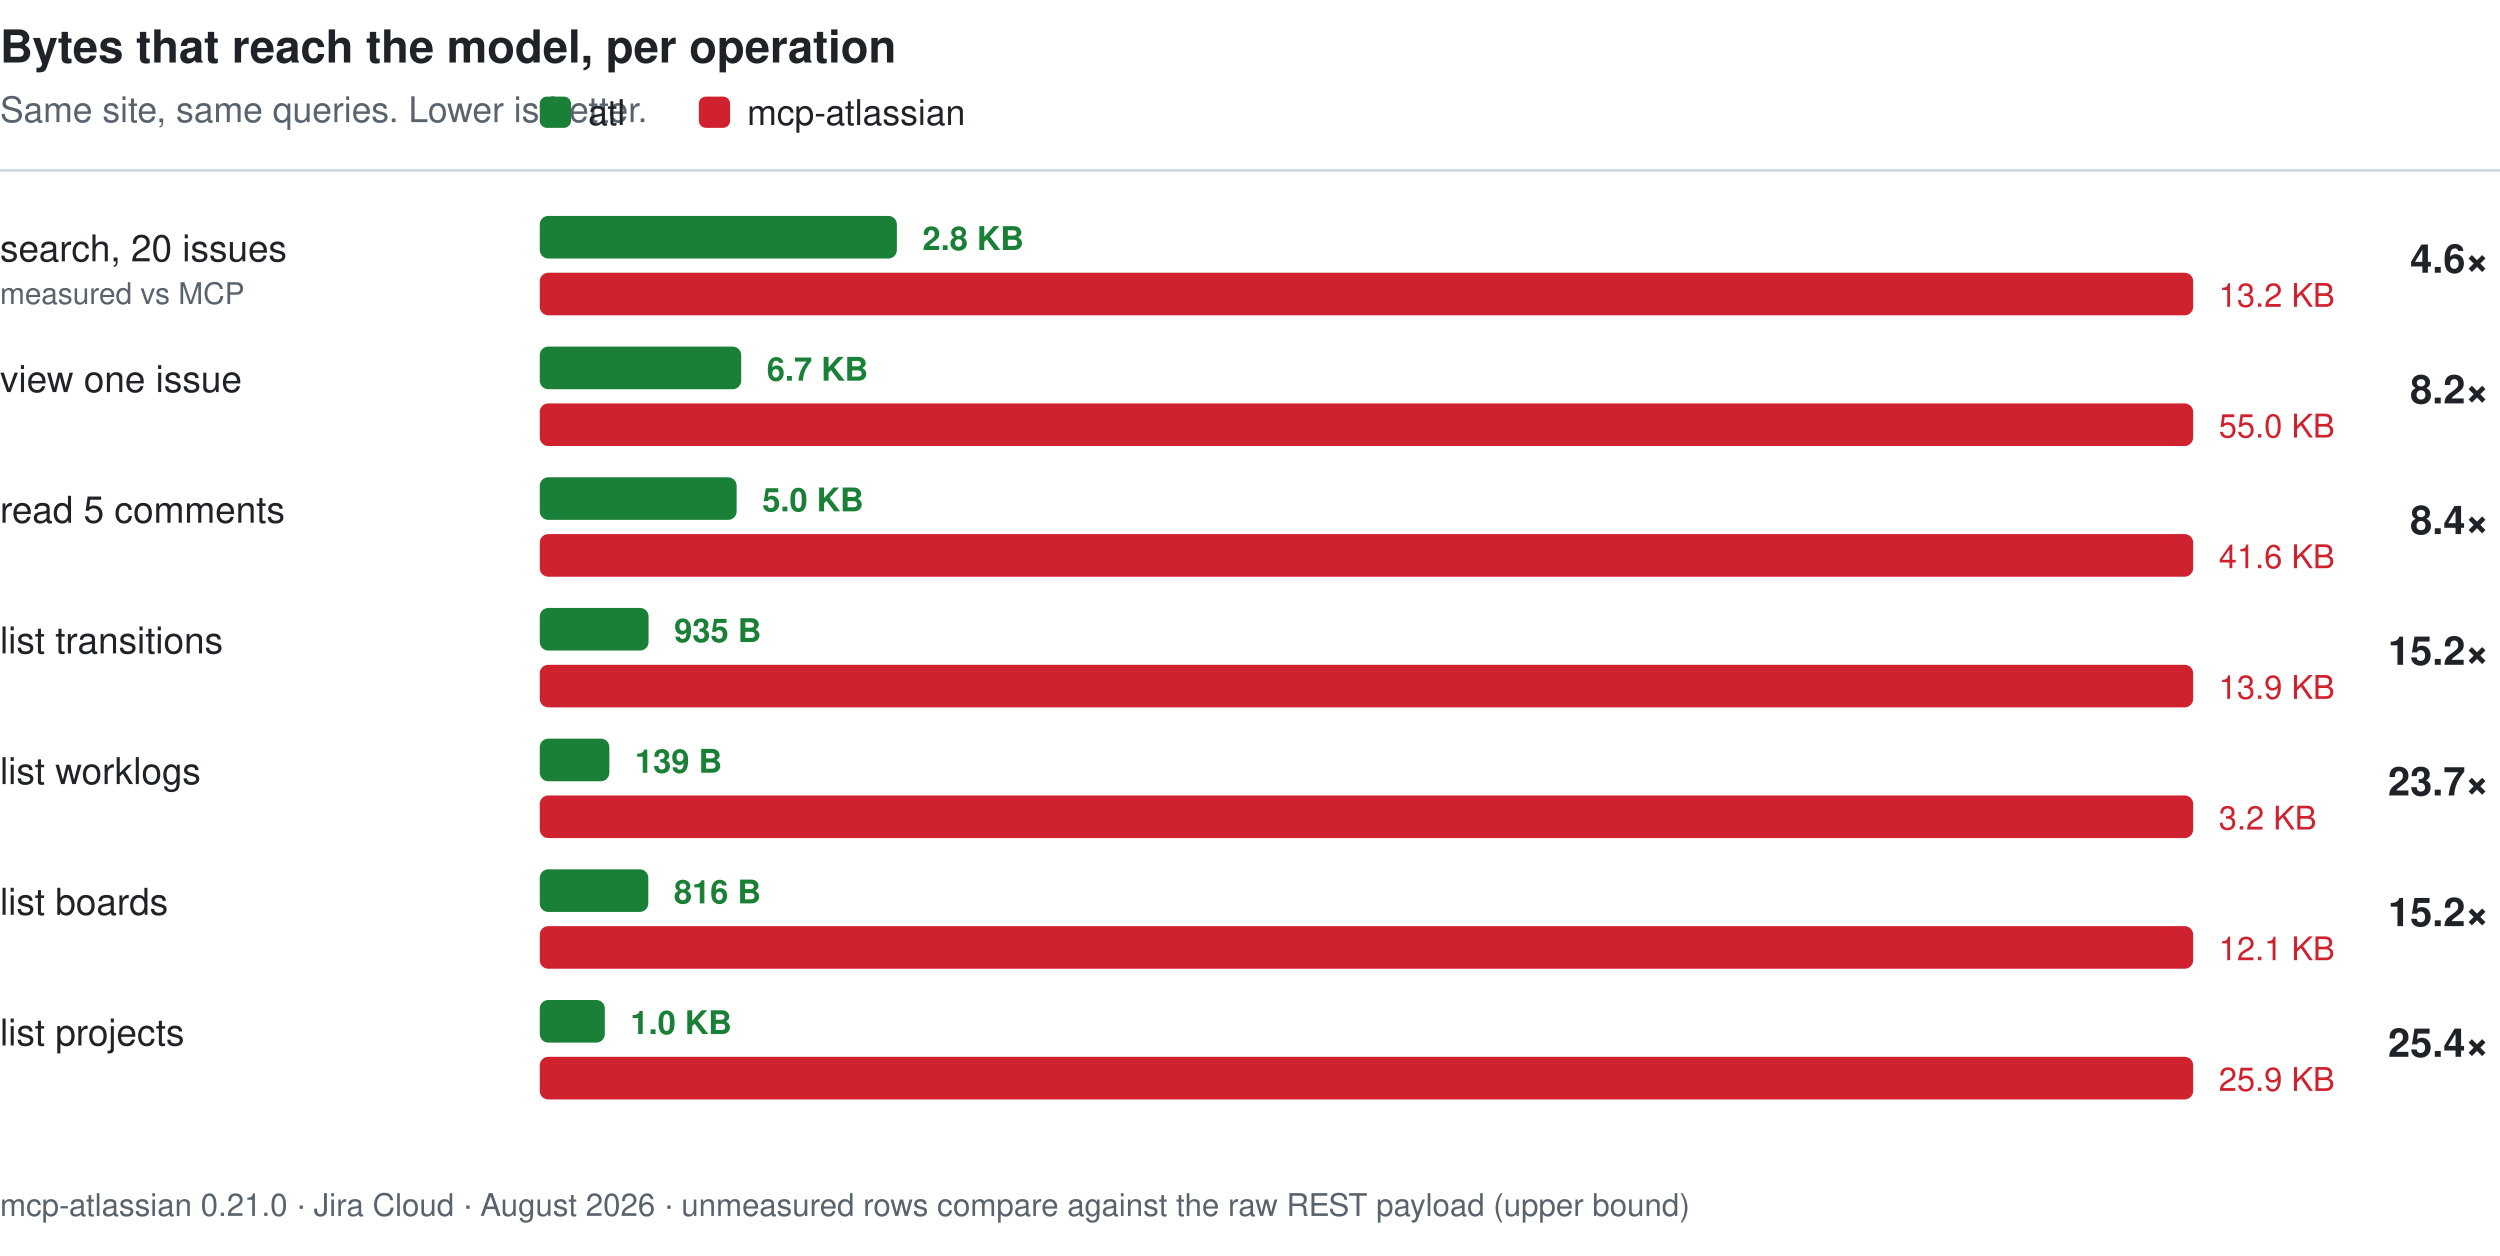
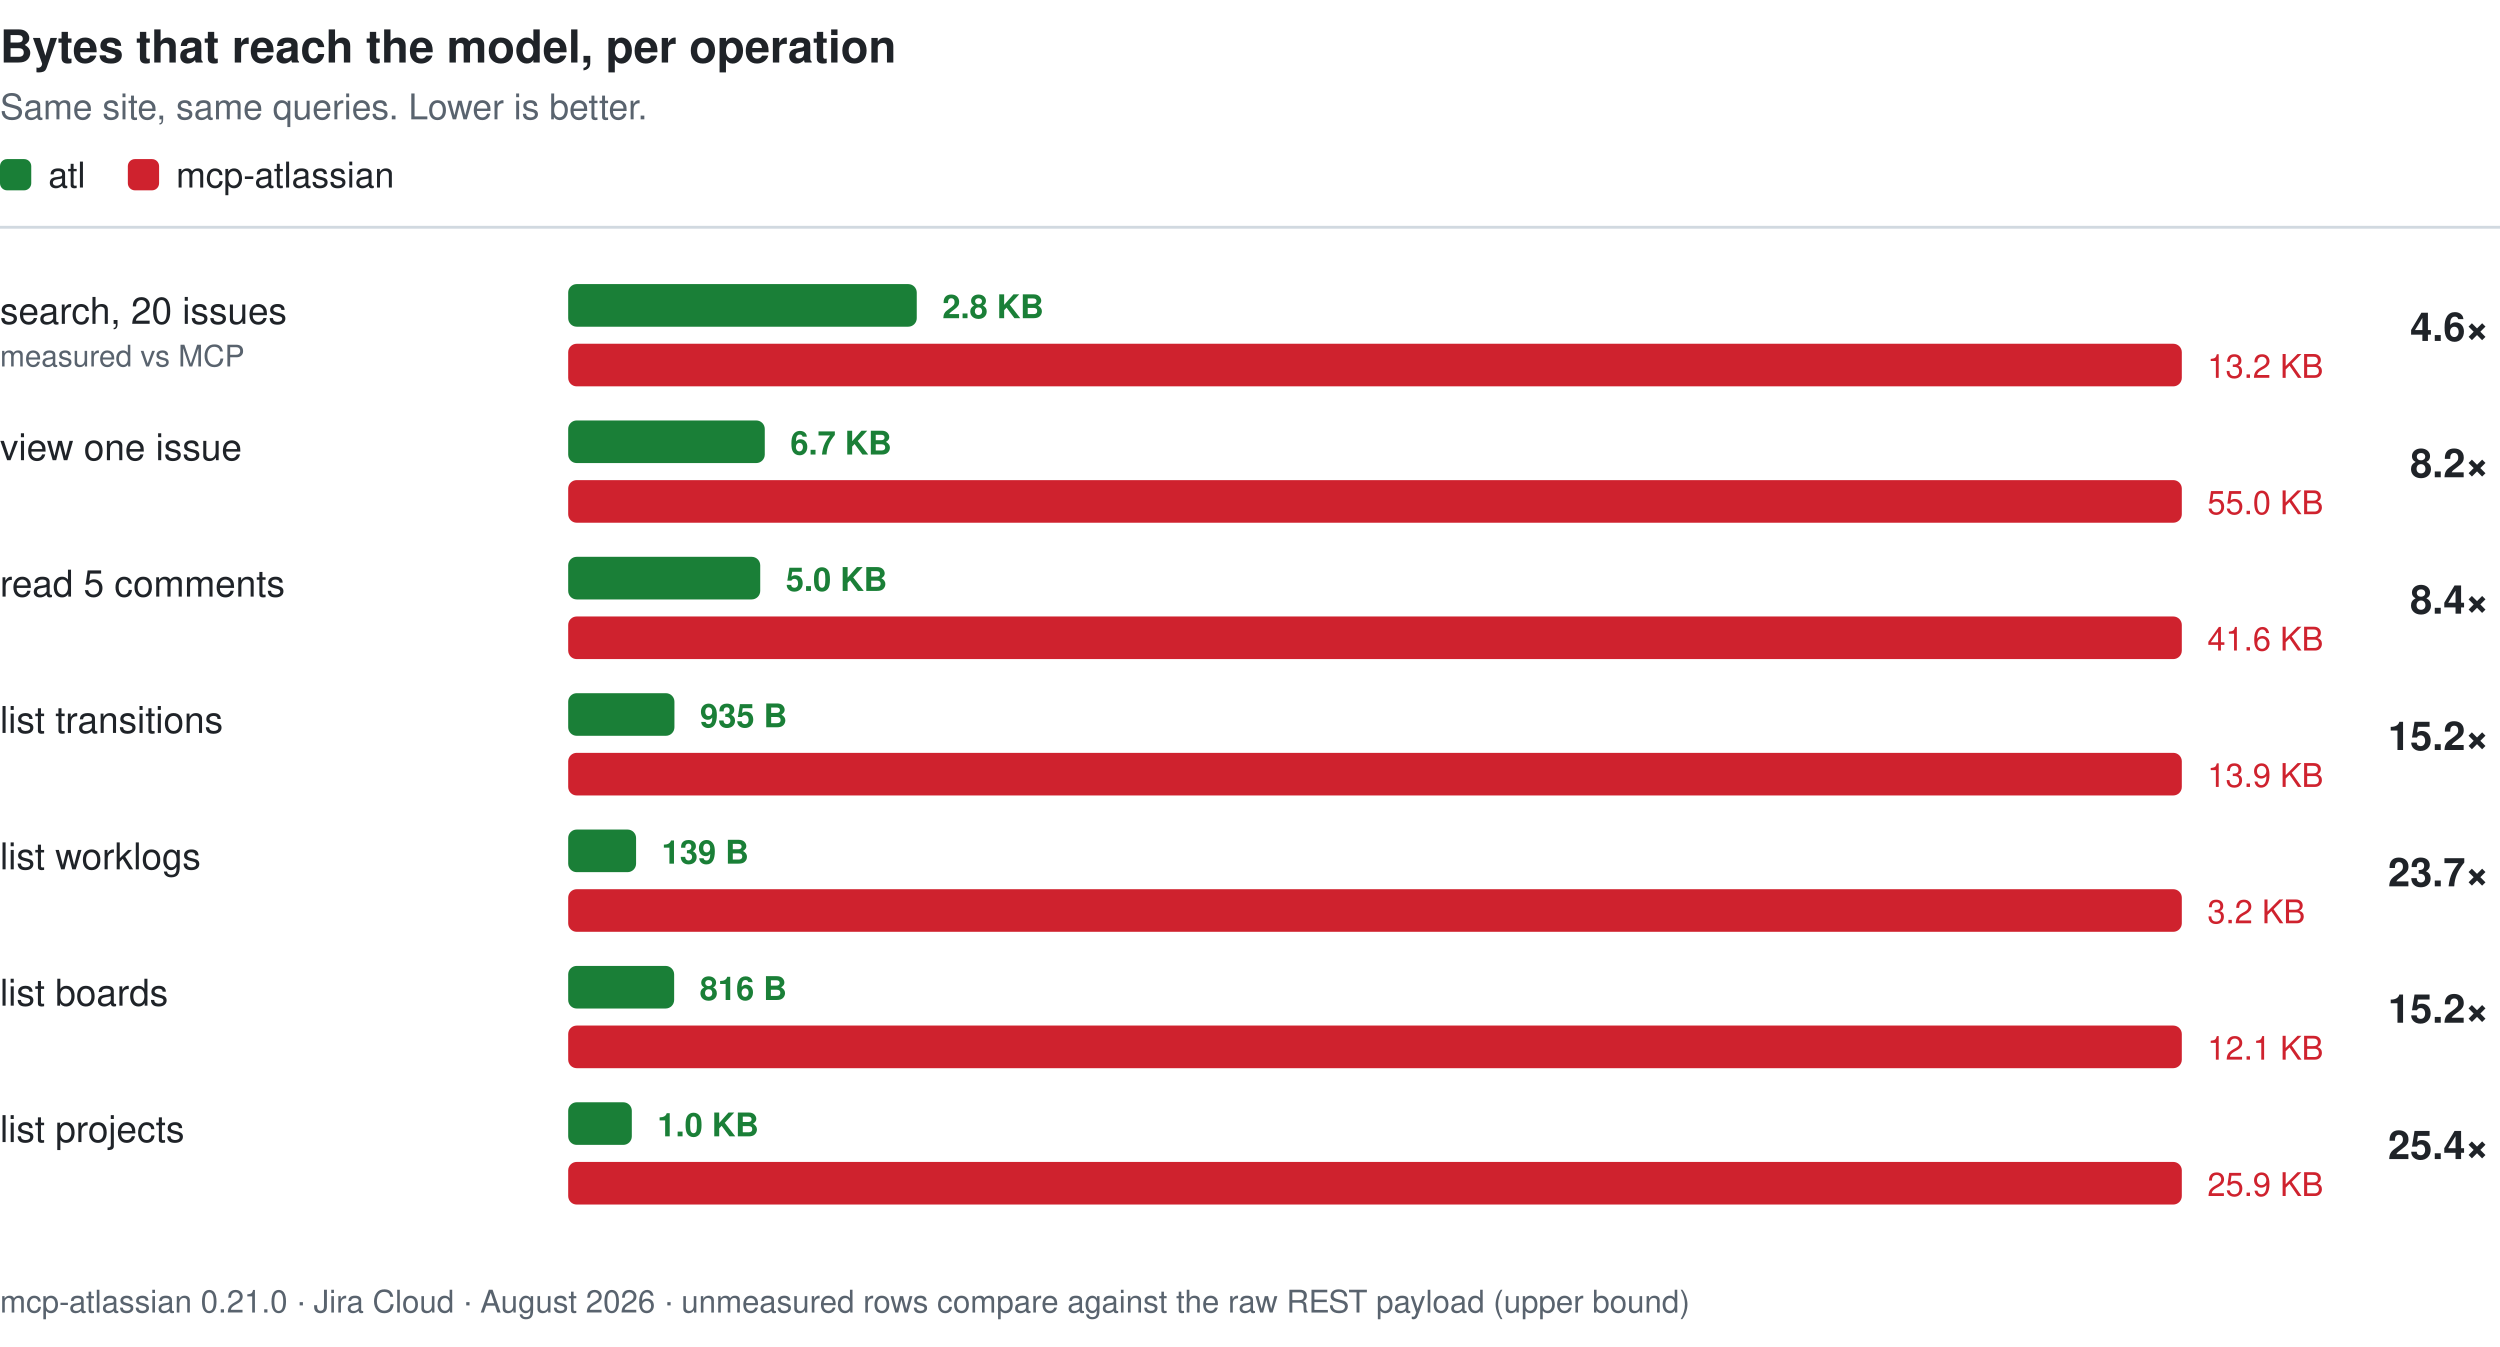
- <svg xmlns="http://www.w3.org/2000/svg" width="880" height="442" viewBox="0 0 880 442" font-family="-apple-system,BlinkMacSystemFont,Segoe UI,Helvetica,Arial,sans-serif">
+ <svg xmlns="http://www.w3.org/2000/svg" width="880" height="474" viewBox="0 0 880 474" font-family="-apple-system,BlinkMacSystemFont,Segoe UI,Helvetica,Arial,sans-serif">
  <text x="0" y="22" font-size="16" font-weight="600" fill="#1f2328">Bytes that reach the model, per operation</text>
-   <text x="0" y="43" font-size="12.5" fill="#59636e">Same site, same queries. Lower is better.</text>
-   <rect x="190" y="34" width="11" height="11" rx="2.5" fill="#1a7f37" />
-   <text x="207" y="44" font-size="12.5" fill="#1f2328">atl</text>
-   <rect x="246" y="34" width="11" height="11" rx="2.5" fill="#cf222e" />
-   <text x="263" y="44" font-size="12.5" fill="#1f2328">mcp-atlassian</text>
-   <line x1="0" y1="60" x2="880" y2="60" stroke="#d1d9e0" stroke-width="1" />
-   <text x="0" y="92" font-size="13" fill="#1f2328">search, 20 issues</text>
-   <text x="0" y="107" font-size="10.5" fill="#59636e">measured vs MCP</text>
-   <rect x="190" y="76" width="125.7" height="15" rx="3" fill="#1a7f37" />
-   <text x="324.7" y="88" font-size="11.5" fill="#1a7f37" font-weight="600">2.8 KB</text>
-   <rect x="190" y="96" width="582" height="15" rx="3" fill="#cf222e" />
-   <text x="781" y="108" font-size="11.5" fill="#cf222e">13.2 KB</text>
-   <text x="876" y="96" font-size="14" font-weight="700" text-anchor="end" fill="#1f2328">4.6×</text>
-   <text x="0" y="138" font-size="13" fill="#1f2328">view one issue</text>
-   <rect x="190" y="122" width="70.9" height="15" rx="3" fill="#1a7f37" />
-   <text x="269.9" y="134" font-size="11.5" fill="#1a7f37" font-weight="600">6.7 KB</text>
-   <rect x="190" y="142" width="582" height="15" rx="3" fill="#cf222e" />
-   <text x="781" y="154" font-size="11.5" fill="#cf222e">55.0 KB</text>
-   <text x="876" y="142" font-size="14" font-weight="700" text-anchor="end" fill="#1f2328">8.2×</text>
-   <text x="0" y="184" font-size="13" fill="#1f2328">read 5 comments</text>
-   <rect x="190" y="168" width="69.3" height="15" rx="3" fill="#1a7f37" />
-   <text x="268.3" y="180" font-size="11.5" fill="#1a7f37" font-weight="600">5.0 KB</text>
-   <rect x="190" y="188" width="582" height="15" rx="3" fill="#cf222e" />
-   <text x="781" y="200" font-size="11.5" fill="#cf222e">41.6 KB</text>
-   <text x="876" y="188" font-size="14" font-weight="700" text-anchor="end" fill="#1f2328">8.4×</text>
-   <text x="0" y="230" font-size="13" fill="#1f2328">list transitions</text>
-   <rect x="190" y="214" width="38.3" height="15" rx="3" fill="#1a7f37" />
-   <text x="237.3" y="226" font-size="11.5" fill="#1a7f37" font-weight="600">935 B</text>
-   <rect x="190" y="234" width="582" height="15" rx="3" fill="#cf222e" />
-   <text x="781" y="246" font-size="11.5" fill="#cf222e">13.9 KB</text>
-   <text x="876" y="234" font-size="14" font-weight="700" text-anchor="end" fill="#1f2328">15.2×</text>
-   <text x="0" y="276" font-size="13" fill="#1f2328">list worklogs</text>
-   <rect x="190" y="260" width="24.5" height="15" rx="3" fill="#1a7f37" />
-   <text x="223.5" y="272" font-size="11.5" fill="#1a7f37" font-weight="600">139 B</text>
-   <rect x="190" y="280" width="582" height="15" rx="3" fill="#cf222e" />
-   <text x="781" y="292" font-size="11.5" fill="#cf222e">3.2 KB</text>
-   <text x="876" y="280" font-size="14" font-weight="700" text-anchor="end" fill="#1f2328">23.7×</text>
-   <text x="0" y="322" font-size="13" fill="#1f2328">list boards</text>
-   <rect x="190" y="306" width="38.2" height="15" rx="3" fill="#1a7f37" />
-   <text x="237.2" y="318" font-size="11.5" fill="#1a7f37" font-weight="600">816 B</text>
-   <rect x="190" y="326" width="582" height="15" rx="3" fill="#cf222e" />
-   <text x="781" y="338" font-size="11.5" fill="#cf222e">12.1 KB</text>
-   <text x="876" y="326" font-size="14" font-weight="700" text-anchor="end" fill="#1f2328">15.2×</text>
-   <text x="0" y="368" font-size="13" fill="#1f2328">list projects</text>
-   <rect x="190" y="352" width="22.9" height="15" rx="3" fill="#1a7f37" />
-   <text x="221.9" y="364" font-size="11.5" fill="#1a7f37" font-weight="600">1.0 KB</text>
-   <rect x="190" y="372" width="582" height="15" rx="3" fill="#cf222e" />
-   <text x="781" y="384" font-size="11.5" fill="#cf222e">25.9 KB</text>
-   <text x="876" y="372" font-size="14" font-weight="700" text-anchor="end" fill="#1f2328">25.4×</text>
-   <text x="0" y="428" font-size="11" fill="#59636e">mcp-atlassian 0.21.0 · Jira Cloud · August 2026 · unmeasured rows compare against the raw REST payload (upper bound)</text>
+   <text x="0" y="42" font-size="12.5" fill="#59636e">Same site, same queries. Lower is better.</text>
+   <rect x="0" y="56" width="11" height="11" rx="2.5" fill="#1a7f37" />
+   <text x="17" y="66" font-size="12.5" fill="#1f2328">atl</text>
+   <rect x="45" y="56" width="11" height="11" rx="2.5" fill="#cf222e" />
+   <text x="62" y="66" font-size="12.5" fill="#1f2328">mcp-atlassian</text>
+   <line x1="0" y1="80" x2="880" y2="80" stroke="#d1d9e0" />
+   <text x="0" y="114" font-size="13" fill="#1f2328">search, 20 issues</text>
+   <text x="0" y="129" font-size="10.5" fill="#59636e">measured vs MCP</text>
+   <rect x="200" y="100" width="122.7" height="15" rx="3" fill="#1a7f37" />
+   <text x="331.7" y="112" font-size="11.5" font-weight="600" fill="#1a7f37">2.8 KB</text>
+   <rect x="200" y="121" width="568" height="15" rx="3" fill="#cf222e" />
+   <text x="777" y="133" font-size="11.5" fill="#cf222e">13.2 KB</text>
+   <text x="876" y="120" font-size="14" font-weight="700" text-anchor="end" fill="#1f2328">4.6×</text>
+   <text x="0" y="162" font-size="13" fill="#1f2328">view one issue</text>
+   <rect x="200" y="148" width="69.2" height="15" rx="3" fill="#1a7f37" />
+   <text x="278.2" y="160" font-size="11.5" font-weight="600" fill="#1a7f37">6.7 KB</text>
+   <rect x="200" y="169" width="568" height="15" rx="3" fill="#cf222e" />
+   <text x="777" y="181" font-size="11.5" fill="#cf222e">55.0 KB</text>
+   <text x="876" y="168" font-size="14" font-weight="700" text-anchor="end" fill="#1f2328">8.2×</text>
+   <text x="0" y="210" font-size="13" fill="#1f2328">read 5 comments</text>
+   <rect x="200" y="196" width="67.6" height="15" rx="3" fill="#1a7f37" />
+   <text x="276.6" y="208" font-size="11.5" font-weight="600" fill="#1a7f37">5.0 KB</text>
+   <rect x="200" y="217" width="568" height="15" rx="3" fill="#cf222e" />
+   <text x="777" y="229" font-size="11.5" fill="#cf222e">41.6 KB</text>
+   <text x="876" y="216" font-size="14" font-weight="700" text-anchor="end" fill="#1f2328">8.4×</text>
+   <text x="0" y="258" font-size="13" fill="#1f2328">list transitions</text>
+   <rect x="200" y="244" width="37.4" height="15" rx="3" fill="#1a7f37" />
+   <text x="246.4" y="256" font-size="11.5" font-weight="600" fill="#1a7f37">935 B</text>
+   <rect x="200" y="265" width="568" height="15" rx="3" fill="#cf222e" />
+   <text x="777" y="277" font-size="11.5" fill="#cf222e">13.9 KB</text>
+   <text x="876" y="264" font-size="14" font-weight="700" text-anchor="end" fill="#1f2328">15.2×</text>
+   <text x="0" y="306" font-size="13" fill="#1f2328">list worklogs</text>
+   <rect x="200" y="292" width="23.9" height="15" rx="3" fill="#1a7f37" />
+   <text x="232.9" y="304" font-size="11.5" font-weight="600" fill="#1a7f37">139 B</text>
+   <rect x="200" y="313" width="568" height="15" rx="3" fill="#cf222e" />
+   <text x="777" y="325" font-size="11.5" fill="#cf222e">3.2 KB</text>
+   <text x="876" y="312" font-size="14" font-weight="700" text-anchor="end" fill="#1f2328">23.7×</text>
+   <text x="0" y="354" font-size="13" fill="#1f2328">list boards</text>
+   <rect x="200" y="340" width="37.3" height="15" rx="3" fill="#1a7f37" />
+   <text x="246.3" y="352" font-size="11.5" font-weight="600" fill="#1a7f37">816 B</text>
+   <rect x="200" y="361" width="568" height="15" rx="3" fill="#cf222e" />
+   <text x="777" y="373" font-size="11.5" fill="#cf222e">12.1 KB</text>
+   <text x="876" y="360" font-size="14" font-weight="700" text-anchor="end" fill="#1f2328">15.2×</text>
+   <text x="0" y="402" font-size="13" fill="#1f2328">list projects</text>
+   <rect x="200" y="388" width="22.4" height="15" rx="3" fill="#1a7f37" />
+   <text x="231.4" y="400" font-size="11.5" font-weight="600" fill="#1a7f37">1.0 KB</text>
+   <rect x="200" y="409" width="568" height="15" rx="3" fill="#cf222e" />
+   <text x="777" y="421" font-size="11.5" fill="#cf222e">25.9 KB</text>
+   <text x="876" y="408" font-size="14" font-weight="700" text-anchor="end" fill="#1f2328">25.4×</text>
+   <text x="0" y="462" font-size="11" fill="#59636e">mcp-atlassian 0.21.0 · Jira Cloud · August 2026 · unmeasured rows compare against the raw REST payload (upper bound)</text>
</svg>
